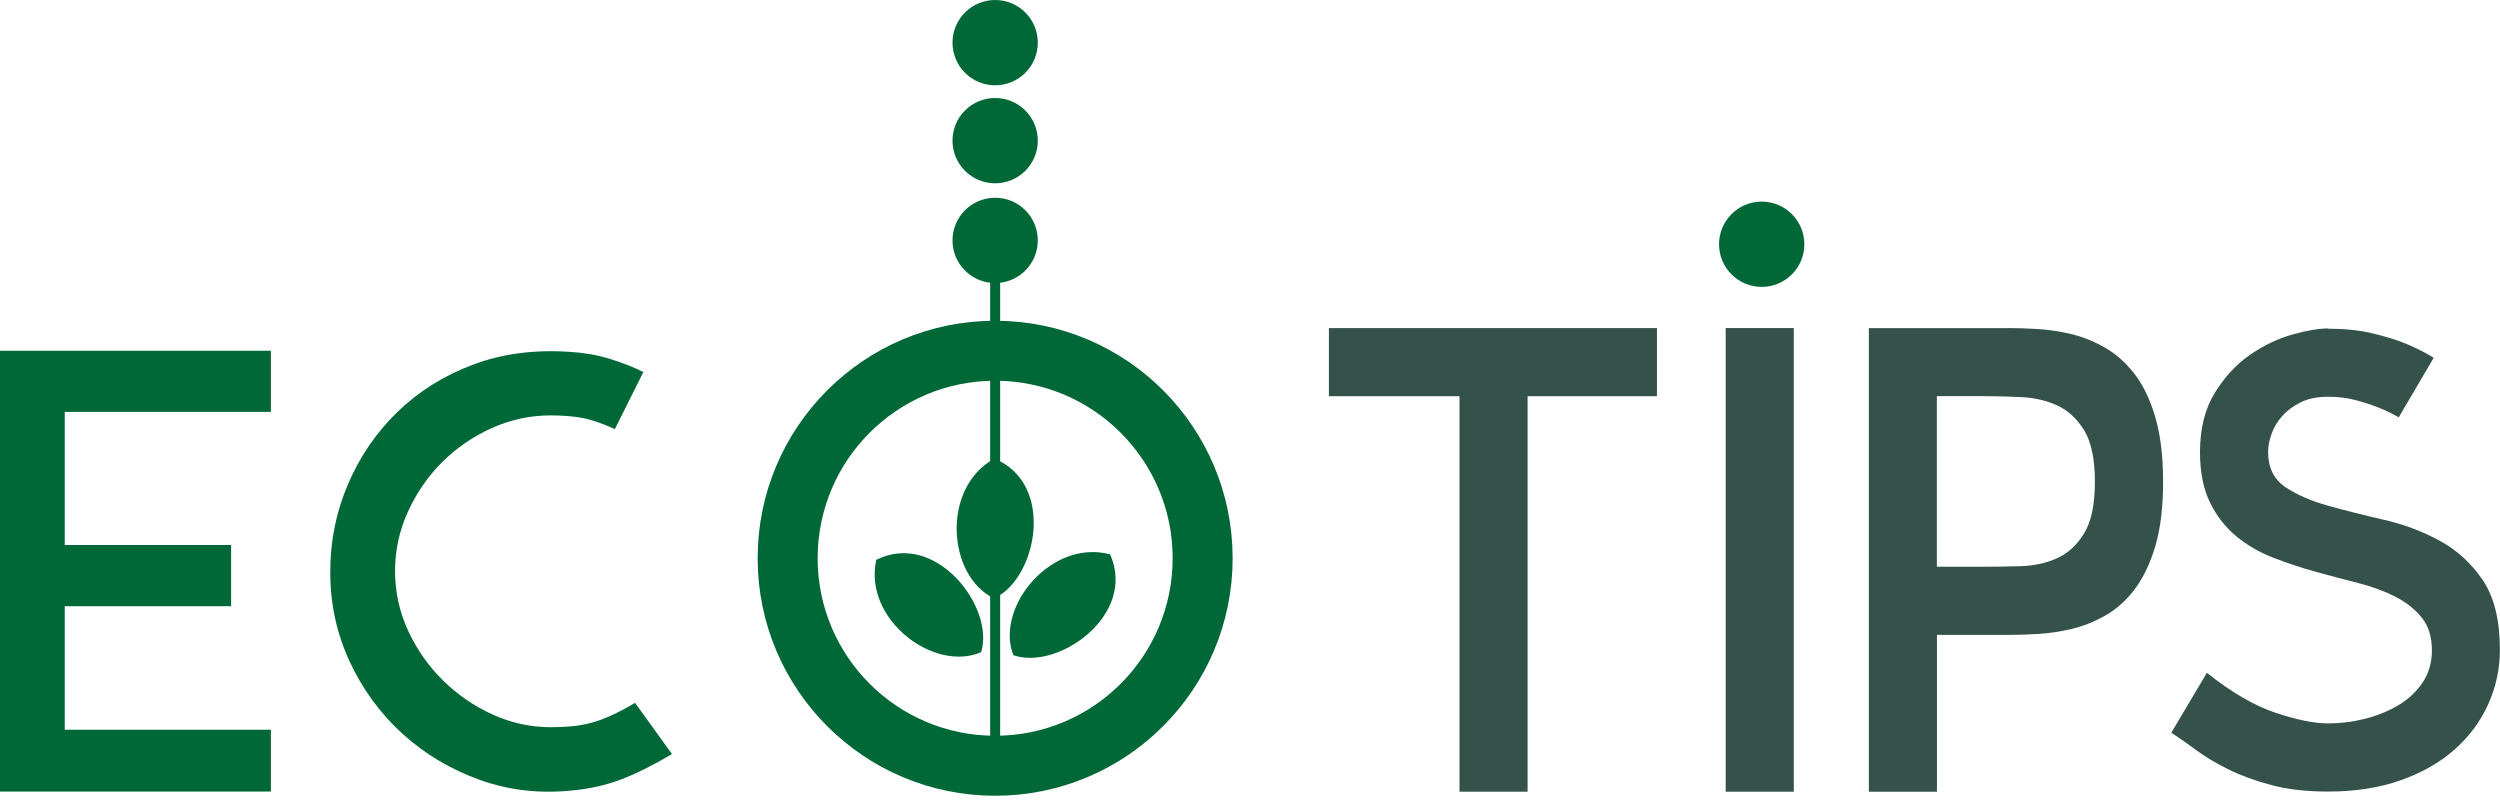
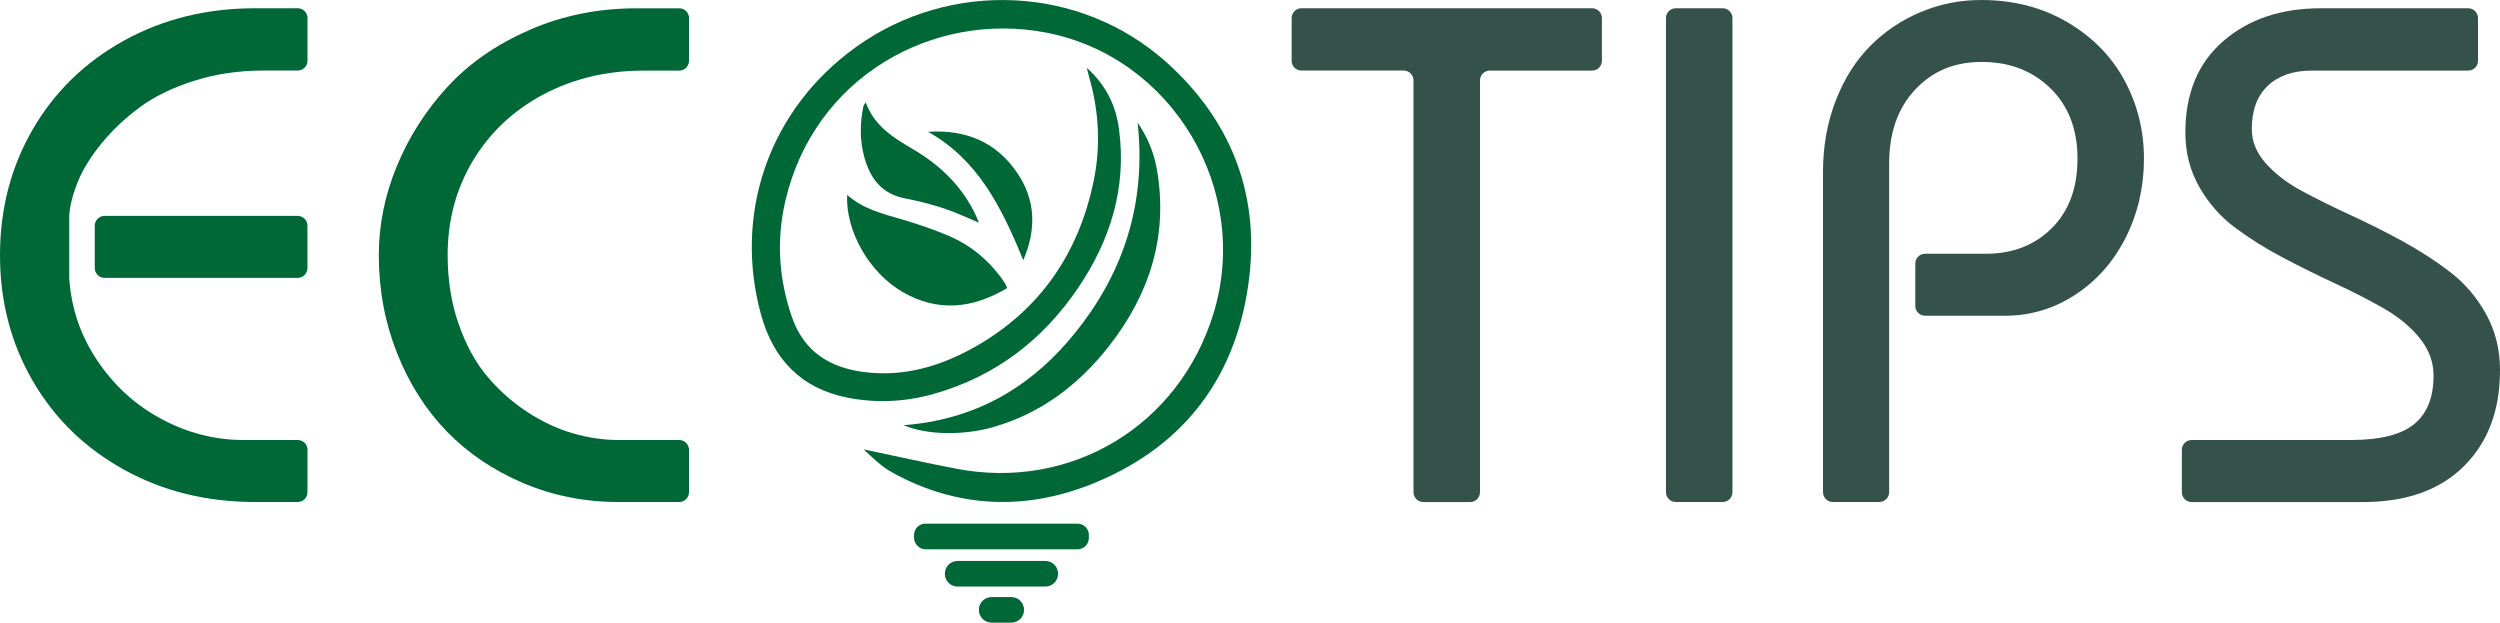
- <svg xmlns="http://www.w3.org/2000/svg" id="Capa_1" version="1.1" viewBox="0 0 500 159.84">
+ <svg xmlns="http://www.w3.org/2000/svg" id="Capa_1" version="1.1" viewBox="0 0 500 124.53">
  <defs>
    <style>
      .st0 {
        fill: #35524a;
      }

      .st1 {
-         stroke-width: 2px;
-       }
- 
-       .st1, .st2 {
-         fill: none;
-         stroke: #006837;
-         stroke-miterlimit: 10;
-       }
- 
-       .st3 {
        fill: #006837;
-       }
- 
-       .st2 {
-         stroke-width: 12px;
      }
    </style>
  </defs>
-   <circle class="st3" cx="352.34" cy="48.85" r="8.53" />
  <g>
-     <circle class="st2" cx="199.03" cy="111.65" r="41.5" />
-     <line class="st1" x1="199.03" y1="54.08" x2="199.03" y2="156.48" />
-     <circle class="st3" cx="199.03" cy="48.08" r="8.53" />
-     <circle class="st3" cx="199.03" cy="28.13" r="8.53" />
-     <circle class="st3" cx="199.03" cy="8.53" r="8.53" />
-     <path class="st3" d="M198.87,91.72c12.36,5.06,8.48,24.16-.07,27.95-9.29-4.39-10.62-22.08.07-27.95Z" />
-     <path class="st3" d="M222.02,110.87c5.44,12.19-10.56,23.32-19.36,20.16-3.69-9.59,7.58-23.3,19.36-20.16Z" />
-     <path class="st3" d="M175.25,111.97c11.94-5.97,23.76,9.54,20.98,18.46-9.42,4.11-23.6-6.56-20.98-18.46h0Z" />
+     <path class="st1" d="M217.35,13.55c3.86,3.48,5.82,7.53,6.45,12.26,1.56,11.7-1.7,22.21-8.2,31.8-7.09,10.46-16.63,17.73-28.89,21.18-5.64,1.59-11.38,1.87-17.13.76-9.34-1.82-14.93-7.7-17.39-16.68-5.45-19.87,1.35-40.83,19.09-53.52,18.8-13.45,44.73-12.34,61.96,3.06,12.67,11.33,18.59,25.85,16.63,42.86-2.24,19.48-12.52,33.63-30.69,41.2-13.64,5.69-27.46,5.32-40.66-1.93-2.17-1.19-4.01-2.99-5.8-4.67,6.15,1.29,12.28,2.67,18.45,3.86,23.03,4.46,44.63-8.56,51.52-31,7.59-24.72-8.12-51.31-33.45-56.21-22.52-4.35-46.41,8.76-52.18,33.71-1.81,7.82-1.31,15.59,1.34,23.22,2.38,6.85,7.49,10.05,14.33,10.95,7.95,1.04,15.28-1.1,22.13-4.95,13.1-7.37,20.87-18.71,23.88-33.29,1.45-7.03,1.04-14.1-.99-21.04-.12-.4-.2-.81-.39-1.58Z" />
+     <path class="st1" d="M180.74,85.04c15.55-1.19,27.09-8.68,35.97-20.65,8.78-11.83,12.41-25.11,10.82-39.84,1.96,2.84,3.25,5.94,3.84,9.29,2.33,13.3-1.45,25.03-9.61,35.43-6.03,7.69-13.57,13.41-23.13,16.15-5.88,1.69-13.25,1.62-17.9-.38Z" />
+     <path class="st1" d="M201.44,57.61c-6.92,4.14-13.87,4.83-20.87.82-6.73-3.86-11.48-12.26-11.14-19.45,3.23,2.85,7.15,3.79,11.02,4.92,3.25.95,6.49,2.05,9.59,3.4,4.04,1.76,7.39,4.51,10.06,8.06.3.39.58.8.84,1.22.17.27.29.58.5,1.03Z" />
+     <path class="st1" d="M173.15,20.46c1.69,4.76,5.53,7.07,9.45,9.38,5.41,3.18,9.8,7.39,12.53,13.15.23.48.41.98.65,1.54-2.4-.99-4.64-2.08-6.98-2.84-2.54-.83-5.15-1.51-7.78-2.01-4.58-.88-6.91-3.86-8.11-8.07-.98-3.45-.94-6.92-.22-10.4.04-.19.22-.35.46-.74Z" />
+     <path class="st1" d="M185.61,26.36c7.51-.48,13.69,2.01,17.91,8.33,3.55,5.32,3.82,11.03,1.14,17.35-4.27-10.4-8.97-20.04-19.05-25.68Z" />
  </g>
-   <g>
-     <path class="st3" d="M54.18,70.14v12.24H12.95v26.62h33.27v12.24H12.95v24.71h41.23v12.36H0v-88.16h54.18Z" />
-     <path class="st3" d="M134.38,150.82c-3.88,2.3-7.31,4-10.28,5.11s-6.12,1.82-9.45,2.14c-6.58.71-12.79.02-18.65-2.08-5.86-2.1-11.02-5.17-15.47-9.21s-7.98-8.85-10.58-14.44c-2.6-5.58-3.9-11.54-3.9-17.88s1.18-12.04,3.54-17.59c2.36-5.54,5.67-10.38,9.92-14.5s9.3-7.27,15.12-9.45,12.26-3.03,19.31-2.55c2.77.16,5.41.61,7.9,1.37,2.5.75,4.77,1.64,6.83,2.67l-5.7,11.41c-2.61-1.19-4.83-1.94-6.65-2.26-1.82-.32-3.88-.48-6.18-.48-4.12,0-8.06.85-11.82,2.55s-7.07,3.98-9.92,6.83-5.13,6.16-6.83,9.92c-1.71,3.76-2.56,7.7-2.56,11.82s.87,8.18,2.61,11.94c1.74,3.76,4.06,7.07,6.95,9.92s6.2,5.13,9.92,6.83,7.61,2.55,11.65,2.55c1.5,0,2.91-.06,4.22-.18s2.61-.36,3.92-.71,2.65-.85,4.04-1.49c1.39-.63,2.95-1.46,4.69-2.49l7.37,10.22v.03Z" />
-   </g>
-   <g>
-     <path class="st0" d="M291.9,79.24h-26.12v-13.62h65.61v13.62h-25.87v79.1h-13.62v-79.1h0Z" />
-     <path class="st0" d="M358.76,158.34h-13.62v-92.73h13.62v92.73Z" />
-     <path class="st0" d="M401.62,65.61c1.67,0,3.6.06,5.81.19,2.21.12,4.46.46,6.75,1s4.54,1.44,6.75,2.69,4.19,3,5.94,5.25,3.14,5.15,4.19,8.69c1.04,3.54,1.56,7.85,1.56,12.93s-.52,9.37-1.56,12.87-2.42,6.37-4.12,8.62c-1.71,2.25-3.67,4-5.87,5.25-2.21,1.25-4.46,2.15-6.75,2.69-2.29.54-4.52.87-6.69,1s-4.12.19-5.87.19h-14.37v31.37h-13.62v-92.73h27.87-.02ZM396.37,113.35c2.5,0,5.1-.04,7.81-.12s5.14-.63,7.31-1.62c2.17-1,3.96-2.67,5.37-5s2.12-5.75,2.12-10.25-.71-7.91-2.12-10.25c-1.42-2.33-3.21-4-5.37-5-2.17-1-4.58-1.56-7.25-1.69s-5.25-.19-7.75-.19h-9.12v34.12h9Z" />
-     <path class="st0" d="M465.63,65.74c3.33,0,6.29.31,8.87.93s4.79,1.3,6.62,2.04c2.17.91,4.04,1.86,5.62,2.85l-7,11.92c-1.25-.75-2.62-1.41-4.12-2-1.25-.5-2.73-.98-4.44-1.44s-3.56-.69-5.56-.69c-2.17,0-4,.37-5.5,1.12s-2.73,1.67-3.69,2.75-1.67,2.27-2.12,3.56c-.46,1.29-.69,2.48-.69,3.56,0,3.17,1.14,5.52,3.43,7.06,2.29,1.54,5.15,2.79,8.6,3.75s7.17,1.9,11.15,2.81c3.99.92,7.71,2.31,11.15,4.19,3.45,1.87,6.31,4.5,8.6,7.87,2.28,3.37,3.43,8.02,3.43,13.93,0,3.83-.79,7.48-2.35,10.93-1.57,3.46-3.82,6.48-6.75,9.06s-6.52,4.62-10.77,6.12-9.08,2.25-14.49,2.25c-4.33,0-8.12-.43-11.37-1.3s-6.12-1.92-8.62-3.16-4.67-2.54-6.5-3.9-3.46-2.5-4.87-3.41l7.12-11.98c4.91,3.92,9.5,6.58,13.75,8s7.75,2.12,10.5,2.12c2.5,0,4.98-.31,7.44-.94,2.45-.63,4.68-1.54,6.69-2.75,2-1.21,3.6-2.73,4.81-4.56,1.21-1.83,1.81-3.96,1.81-6.37,0-2.67-.67-4.83-2-6.5s-3.08-3.06-5.25-4.19c-2.17-1.12-4.65-2.04-7.44-2.75s-5.62-1.46-8.5-2.25c-2.87-.79-5.71-1.73-8.5-2.81s-5.27-2.52-7.44-4.31-3.92-4.04-5.25-6.75-2-6.06-2-10.06c0-4.75,1-8.73,3-11.94s4.37-5.75,7.12-7.62,5.56-3.21,8.44-4c2.87-.79,5.23-1.19,7.06-1.19v.05Z" />
-   </g>
+   <path class="st1" d="M185.06,104.73h30.46c1.24,0,2.25,1.01,2.25,2.25v.63c0,1.24-1.01,2.25-2.25,2.25h-30.37c-1.29,0-2.34-1.05-2.34-2.34v-.54c0-1.24,1.01-2.25,2.25-2.25Z" />
+   <rect class="st1" x="188.97" y="112.19" width="22.64" height="5.12" rx="2.54" ry="2.54" />
+   <rect class="st1" x="195.77" y="119.41" width="9.04" height="5.12" rx="2.56" ry="2.56" />
+   <rect class="st1" x="18.95" y="43.18" width="42.54" height="12.39" rx="1.96" ry="1.96" />
+   <path class="st1" d="M15.56,36.36c1.01-2.48,2.59-5.04,4.75-7.68,2.16-2.64,4.69-5.04,7.61-7.2,2.91-2.16,6.53-3.93,10.85-5.3,4.31-1.38,8.93-2.07,13.84-2.07h6.93c1.08,0,1.96-.88,1.96-1.96V3.61c0-1.08-.88-1.96-1.96-1.96h-8.51c-9.69,0-18.43,2.16-26.24,6.47-7.8,4.32-13.89,10.24-18.25,17.77C2.18,33.42,0,41.8,0,51.03s2.18,17.61,6.54,25.13c4.36,7.53,10.44,13.45,18.25,17.77,7.8,4.32,16.55,6.47,26.24,6.47h8.51c1.08,0,1.96-.88,1.96-1.96v-8.48c0-1.08-.88-1.96-1.96-1.96h-10.85c-5.69,0-11.14-1.39-16.35-4.17-5.21-2.78-9.5-6.68-12.88-11.71-3.36-5.01-5.23-10.5-5.61-16.49,0-.05,0-.1,0-.15v-12.23c0-.06,0-.11,0-.17.15-2.04.72-4.29,1.72-6.73Z" />
+   <path class="st1" d="M137.8,3.61v8.55c0,1.08-.88,1.96-1.96,1.96h-7.06c-7.44,0-14.15,1.6-20.14,4.79-5.99,3.19-10.67,7.6-14.05,13.22-3.37,5.62-5.06,11.92-5.06,18.9,0,4.96.72,9.53,2.17,13.7,1.45,4.18,3.34,7.67,5.68,10.47,2.34,2.8,5.02,5.19,8.02,7.16,3.01,1.97,6.06,3.41,9.16,4.3,3.1.9,6.14,1.34,9.12,1.34h12.16c1.08,0,1.96.88,1.96,1.96v8.48c0,1.08-.88,1.96-1.96,1.96h-12.16c-6.75,0-13.1-1.26-19.04-3.79-5.95-2.52-11.03-5.96-15.25-10.29-4.22-4.34-7.55-9.57-9.98-15.7-2.43-6.13-3.65-12.66-3.65-19.59,0-6.06,1.21-12,3.62-17.83,2.41-5.83,5.77-11.1,10.09-15.8,4.31-4.71,9.78-8.5,16.39-11.4,6.61-2.89,13.77-4.34,21.48-4.34h8.51c1.08,0,1.96.88,1.96,1.96Z" />
+   <path class="st0" d="M258.33,12.16V3.61c0-1.08.88-1.96,1.96-1.96h58.13c1.08,0,1.96.88,1.96,1.96v8.55c0,1.08-.88,1.96-1.96,1.96h-20.46c-1.08,0-1.96.88-1.96,1.96v82.37c0,1.08-.88,1.96-1.96,1.96h-9.38c-1.08,0-1.96-.88-1.96-1.96V16.07c0-1.08-.88-1.96-1.96-1.96h-20.46c-1.08,0-1.96-.88-1.96-1.96Z" />
+   <path class="st0" d="M344.53,100.4h-9.38c-1.08,0-1.96-.88-1.96-1.96V3.61c0-1.08.88-1.96,1.96-1.96h9.38c1.08,0,1.96.88,1.96,1.96v94.83c0,1.08-.88,1.96-1.96,1.96Z" />
+   <path class="st0" d="M375.87,100.4h-9.31c-1.08,0-1.96-.88-1.96-1.96V34.43c0-5.19.85-9.96,2.55-14.32,1.7-4.36,3.99-8,6.89-10.91,2.89-2.91,6.25-5.18,10.09-6.78C387.96.8,391.99,0,396.22,0c6.47,0,12.22,1.48,17.25,4.44,5.03,2.96,8.84,6.84,11.43,11.64,2.59,4.8,3.89,10.02,3.89,15.67s-1.22,10.95-3.65,15.77c-2.43,4.82-5.8,8.63-10.09,11.43-4.29,2.8-8.99,4.2-14.08,4.2h-15.95c-1.08,0-1.96-.88-1.96-1.96v-8.48c0-1.08.88-1.96,1.96-1.96h12.16c5.37,0,9.77-1.71,13.19-5.13s5.13-8.04,5.13-13.88-1.8-10.57-5.41-14.08c-3.6-3.51-8.18-5.27-13.74-5.27s-9.86,1.85-13.32,5.54c-3.47,3.7-5.2,8.62-5.2,14.77v65.73c0,1.08-.88,1.96-1.96,1.96Z" />
+   <path class="st0" d="M436.37,98.44v-8.48c0-1.08.88-1.96,1.96-1.96h31.92c5.78,0,9.97-1.06,12.57-3.17,2.59-2.11,3.89-5.35,3.89-9.71,0-2.71-.92-5.2-2.75-7.47-1.84-2.27-4.21-4.25-7.13-5.92-2.92-1.68-6.13-3.33-9.64-4.96-3.51-1.63-7.04-3.37-10.57-5.23-3.54-1.86-6.76-3.88-9.67-6.06-2.92-2.18-5.29-4.9-7.13-8.16-1.84-3.26-2.75-6.86-2.75-10.81,0-7.8,2.52-13.9,7.57-18.28,5.05-4.38,11.57-6.58,19.56-6.58h29.44c1.08,0,1.96.88,1.96,1.96v8.55c0,1.08-.88,1.96-1.96,1.96h-31.3c-3.72,0-6.64,1.01-8.78,3.03-2.13,2.02-3.2,4.91-3.2,8.68,0,2.43.92,4.69,2.75,6.78,1.84,2.09,4.21,3.93,7.13,5.51,2.91,1.58,6.13,3.18,9.64,4.79,3.51,1.61,7.03,3.37,10.57,5.3,3.53,1.93,6.76,4.02,9.67,6.27,2.91,2.25,5.29,5.05,7.13,8.4,1.84,3.35,2.75,7.07,2.75,11.16,0,8.03-2.41,14.44-7.23,19.21-4.82,4.78-11.55,7.16-20.18,7.16h-34.26c-1.08,0-1.96-.88-1.96-1.96Z" />
</svg>
